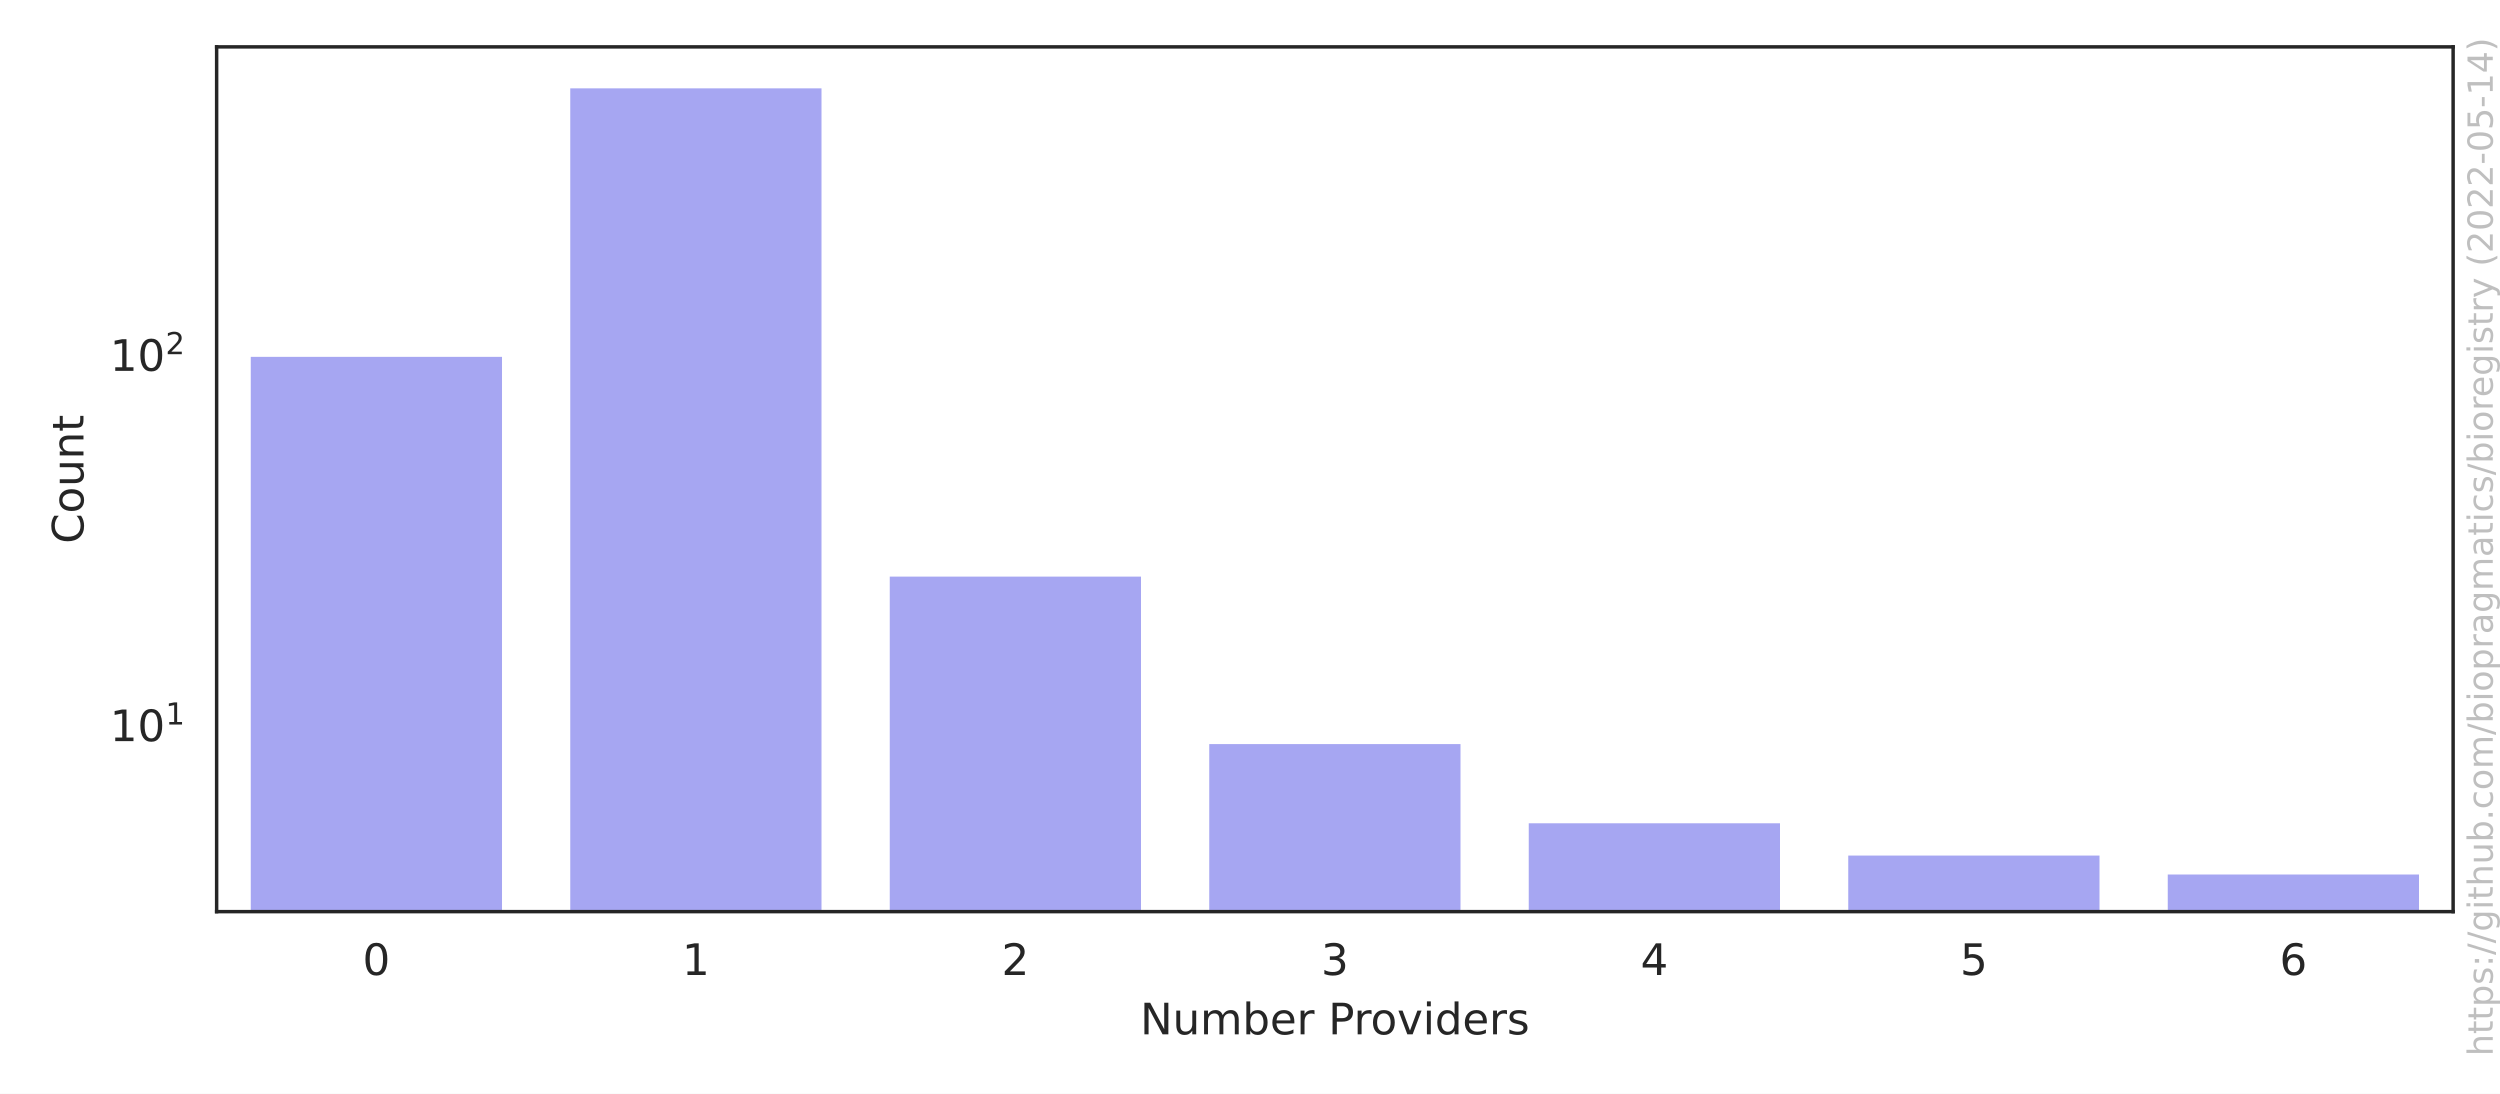
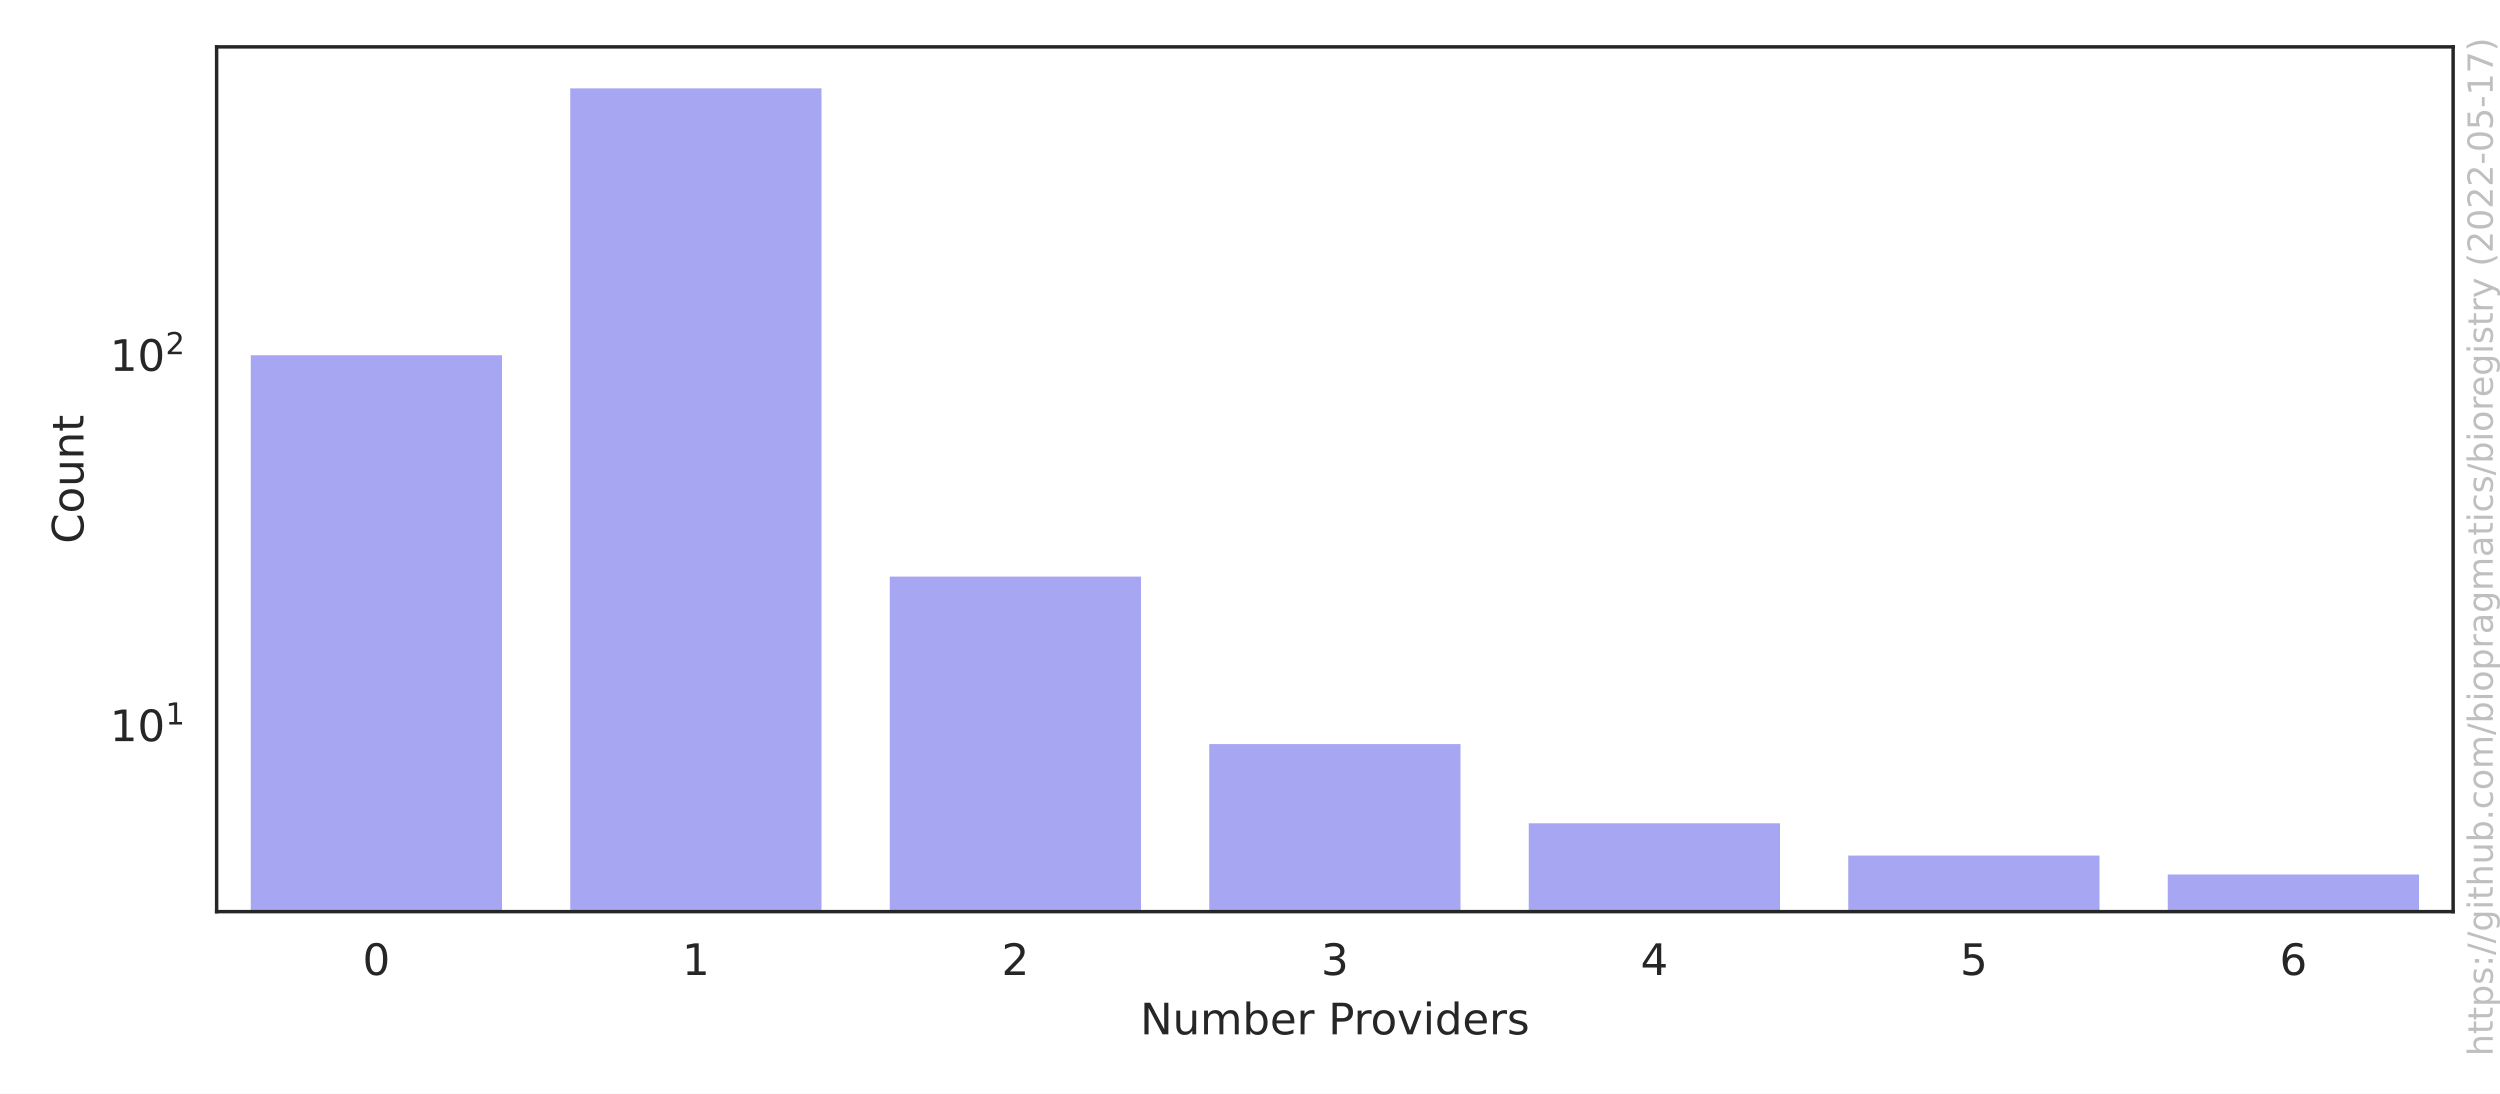
<svg xmlns="http://www.w3.org/2000/svg" xmlns:xlink="http://www.w3.org/1999/xlink" width="576pt" height="252pt" viewBox="0 0 576 252" version="1.1">
  <defs>
    <style type="text/css">*{stroke-linejoin: round; stroke-linecap: butt}</style>
  </defs>
  <g id="figure_1">
    <g id="patch_1">
      <path d="M 0 252  L 576 252  L 576 0  L 0 0  z " style="fill: #ffffff" />
    </g>
    <g id="axes_1">
      <g id="patch_2">
        <path d="M 49.913 210.04  L 565.2 210.04  L 565.2 10.8  L 49.913 10.8  z " style="fill: #ffffff" />
      </g>
      <g id="matplotlib.axis_1">
        <g id="xtick_1">
          <g id="text_1">
            <g style="fill: #262626" transform="translate(83.53767 224.6384)scale(0.1 -0.1)">
              <defs>
                <path id="DejaVuSans-30" d="M 2034 4250  Q 1547 4250 1301 3770  Q 1056 3291 1056 2328  Q 1056 1369 1301 889  Q 1547 409 2034 409  Q 2525 409 2770 889  Q 3016 1369 3016 2328  Q 3016 3291 2770 3770  Q 2525 4250 2034 4250  z M 2034 4750  Q 2819 4750 3233 4129  Q 3647 3509 3647 2328  Q 3647 1150 3233 529  Q 2819 -91 2034 -91  Q 1250 -91 836 529  Q 422 1150 422 2328  Q 422 3509 836 4129  Q 1250 4750 2034 4750  z " transform="scale(0.015625)" />
              </defs>
              <use xlink:href="#DejaVuSans-30" />
            </g>
          </g>
        </g>
        <g id="xtick_2">
          <g id="text_2">
            <g style="fill: #262626" transform="translate(157.1501 224.6384)scale(0.1 -0.1)">
              <defs>
                <path id="DejaVuSans-31" d="M 794 531  L 1825 531  L 1825 4091  L 703 3866  L 703 4441  L 1819 4666  L 2450 4666  L 2450 531  L 3481 531  L 3481 0  L 794 0  L 794 531  z " transform="scale(0.015625)" />
              </defs>
              <use xlink:href="#DejaVuSans-31" />
            </g>
          </g>
        </g>
        <g id="xtick_3">
          <g id="text_3">
            <g style="fill: #262626" transform="translate(230.7626 224.6384)scale(0.1 -0.1)">
              <defs>
                <path id="DejaVuSans-32" d="M 1228 531  L 3431 531  L 3431 0  L 469 0  L 469 531  Q 828 903 1448 1529  Q 2069 2156 2228 2338  Q 2531 2678 2651 2914  Q 2772 3150 2772 3378  Q 2772 3750 2511 3984  Q 2250 4219 1831 4219  Q 1534 4219 1204 4116  Q 875 4013 500 3803  L 500 4441  Q 881 4594 1212 4672  Q 1544 4750 1819 4750  Q 2544 4750 2975 4387  Q 3406 4025 3406 3419  Q 3406 3131 3298 2873  Q 3191 2616 2906 2266  Q 2828 2175 2409 1742  Q 1991 1309 1228 531  z " transform="scale(0.015625)" />
              </defs>
              <use xlink:href="#DejaVuSans-32" />
            </g>
          </g>
        </g>
        <g id="xtick_4">
          <g id="text_4">
            <g style="fill: #262626" transform="translate(304.3751 224.6384)scale(0.1 -0.1)">
              <defs>
                <path id="DejaVuSans-33" d="M 2597 2516  Q 3050 2419 3304 2112  Q 3559 1806 3559 1356  Q 3559 666 3084 287  Q 2609 -91 1734 -91  Q 1441 -91 1130 -33  Q 819 25 488 141  L 488 750  Q 750 597 1062 519  Q 1375 441 1716 441  Q 2309 441 2620 675  Q 2931 909 2931 1356  Q 2931 1769 2642 2001  Q 2353 2234 1838 2234  L 1294 2234  L 1294 2753  L 1863 2753  Q 2328 2753 2575 2939  Q 2822 3125 2822 3475  Q 2822 3834 2567 4026  Q 2313 4219 1838 4219  Q 1578 4219 1281 4162  Q 984 4106 628 3988  L 628 4550  Q 988 4650 1302 4700  Q 1616 4750 1894 4750  Q 2613 4750 3031 4423  Q 3450 4097 3450 3541  Q 3450 3153 3228 2886  Q 3006 2619 2597 2516  z " transform="scale(0.015625)" />
              </defs>
              <use xlink:href="#DejaVuSans-33" />
            </g>
          </g>
        </g>
        <g id="xtick_5">
          <g id="text_5">
            <g style="fill: #262626" transform="translate(377.9876 224.6384)scale(0.1 -0.1)">
              <defs>
                <path id="DejaVuSans-34" d="M 2419 4116  L 825 1625  L 2419 1625  L 2419 4116  z M 2253 4666  L 3047 4666  L 3047 1625  L 3713 1625  L 3713 1100  L 3047 1100  L 3047 0  L 2419 0  L 2419 1100  L 313 1100  L 313 1709  L 2253 4666  z " transform="scale(0.015625)" />
              </defs>
              <use xlink:href="#DejaVuSans-34" />
            </g>
          </g>
        </g>
        <g id="xtick_6">
          <g id="text_6">
            <g style="fill: #262626" transform="translate(451.6 224.6384)scale(0.1 -0.1)">
              <defs>
                <path id="DejaVuSans-35" d="M 691 4666  L 3169 4666  L 3169 4134  L 1269 4134  L 1269 2991  Q 1406 3038 1543 3061  Q 1681 3084 1819 3084  Q 2600 3084 3056 2656  Q 3513 2228 3513 1497  Q 3513 744 3044 326  Q 2575 -91 1722 -91  Q 1428 -91 1123 -41  Q 819 9 494 109  L 494 744  Q 775 591 1075 516  Q 1375 441 1709 441  Q 2250 441 2565 725  Q 2881 1009 2881 1497  Q 2881 1984 2565 2268  Q 2250 2553 1709 2553  Q 1456 2553 1204 2497  Q 953 2441 691 2322  L 691 4666  z " transform="scale(0.015625)" />
              </defs>
              <use xlink:href="#DejaVuSans-35" />
            </g>
          </g>
        </g>
        <g id="xtick_7">
          <g id="text_7">
            <g style="fill: #262626" transform="translate(525.2125 224.6384)scale(0.1 -0.1)">
              <defs>
                <path id="DejaVuSans-36" d="M 2113 2584  Q 1688 2584 1439 2293  Q 1191 2003 1191 1497  Q 1191 994 1439 701  Q 1688 409 2113 409  Q 2538 409 2786 701  Q 3034 994 3034 1497  Q 3034 2003 2786 2293  Q 2538 2584 2113 2584  z M 3366 4563  L 3366 3988  Q 3128 4100 2886 4159  Q 2644 4219 2406 4219  Q 1781 4219 1451 3797  Q 1122 3375 1075 2522  Q 1259 2794 1537 2939  Q 1816 3084 2150 3084  Q 2853 3084 3261 2657  Q 3669 2231 3669 1497  Q 3669 778 3244 343  Q 2819 -91 2113 -91  Q 1303 -91 875 529  Q 447 1150 447 2328  Q 447 3434 972 4092  Q 1497 4750 2381 4750  Q 2619 4750 2861 4703  Q 3103 4656 3366 4563  z " transform="scale(0.015625)" />
              </defs>
              <use xlink:href="#DejaVuSans-36" />
            </g>
          </g>
        </g>
        <g id="text_8">
          <g style="fill: #262626" transform="translate(262.6923 238.3166)scale(0.1 -0.1)">
            <defs>
              <path id="DejaVuSans-4e" d="M 628 4666  L 1478 4666  L 3547 763  L 3547 4666  L 4159 4666  L 4159 0  L 3309 0  L 1241 3903  L 1241 0  L 628 0  L 628 4666  z " transform="scale(0.015625)" />
              <path id="DejaVuSans-75" d="M 544 1381  L 544 3500  L 1119 3500  L 1119 1403  Q 1119 906 1312 657  Q 1506 409 1894 409  Q 2359 409 2629 706  Q 2900 1003 2900 1516  L 2900 3500  L 3475 3500  L 3475 0  L 2900 0  L 2900 538  Q 2691 219 2414 64  Q 2138 -91 1772 -91  Q 1169 -91 856 284  Q 544 659 544 1381  z M 1991 3584  L 1991 3584  z " transform="scale(0.015625)" />
              <path id="DejaVuSans-6d" d="M 3328 2828  Q 3544 3216 3844 3400  Q 4144 3584 4550 3584  Q 5097 3584 5394 3201  Q 5691 2819 5691 2113  L 5691 0  L 5113 0  L 5113 2094  Q 5113 2597 4934 2840  Q 4756 3084 4391 3084  Q 3944 3084 3684 2787  Q 3425 2491 3425 1978  L 3425 0  L 2847 0  L 2847 2094  Q 2847 2600 2669 2842  Q 2491 3084 2119 3084  Q 1678 3084 1418 2786  Q 1159 2488 1159 1978  L 1159 0  L 581 0  L 581 3500  L 1159 3500  L 1159 2956  Q 1356 3278 1631 3431  Q 1906 3584 2284 3584  Q 2666 3584 2933 3390  Q 3200 3197 3328 2828  z " transform="scale(0.015625)" />
              <path id="DejaVuSans-62" d="M 3116 1747  Q 3116 2381 2855 2742  Q 2594 3103 2138 3103  Q 1681 3103 1420 2742  Q 1159 2381 1159 1747  Q 1159 1113 1420 752  Q 1681 391 2138 391  Q 2594 391 2855 752  Q 3116 1113 3116 1747  z M 1159 2969  Q 1341 3281 1617 3432  Q 1894 3584 2278 3584  Q 2916 3584 3314 3078  Q 3713 2572 3713 1747  Q 3713 922 3314 415  Q 2916 -91 2278 -91  Q 1894 -91 1617 61  Q 1341 213 1159 525  L 1159 0  L 581 0  L 581 4863  L 1159 4863  L 1159 2969  z " transform="scale(0.015625)" />
              <path id="DejaVuSans-65" d="M 3597 1894  L 3597 1613  L 953 1613  Q 991 1019 1311 708  Q 1631 397 2203 397  Q 2534 397 2845 478  Q 3156 559 3463 722  L 3463 178  Q 3153 47 2828 -22  Q 2503 -91 2169 -91  Q 1331 -91 842 396  Q 353 884 353 1716  Q 353 2575 817 3079  Q 1281 3584 2069 3584  Q 2775 3584 3186 3129  Q 3597 2675 3597 1894  z M 3022 2063  Q 3016 2534 2758 2815  Q 2500 3097 2075 3097  Q 1594 3097 1305 2825  Q 1016 2553 972 2059  L 3022 2063  z " transform="scale(0.015625)" />
              <path id="DejaVuSans-72" d="M 2631 2963  Q 2534 3019 2420 3045  Q 2306 3072 2169 3072  Q 1681 3072 1420 2755  Q 1159 2438 1159 1844  L 1159 0  L 581 0  L 581 3500  L 1159 3500  L 1159 2956  Q 1341 3275 1631 3429  Q 1922 3584 2338 3584  Q 2397 3584 2469 3576  Q 2541 3569 2628 3553  L 2631 2963  z " transform="scale(0.015625)" />
              <path id="DejaVuSans-20" transform="scale(0.015625)" />
              <path id="DejaVuSans-50" d="M 1259 4147  L 1259 2394  L 2053 2394  Q 2494 2394 2734 2622  Q 2975 2850 2975 3272  Q 2975 3691 2734 3919  Q 2494 4147 2053 4147  L 1259 4147  z M 628 4666  L 2053 4666  Q 2838 4666 3239 4311  Q 3641 3956 3641 3272  Q 3641 2581 3239 2228  Q 2838 1875 2053 1875  L 1259 1875  L 1259 0  L 628 0  L 628 4666  z " transform="scale(0.015625)" />
              <path id="DejaVuSans-6f" d="M 1959 3097  Q 1497 3097 1228 2736  Q 959 2375 959 1747  Q 959 1119 1226 758  Q 1494 397 1959 397  Q 2419 397 2687 759  Q 2956 1122 2956 1747  Q 2956 2369 2687 2733  Q 2419 3097 1959 3097  z M 1959 3584  Q 2709 3584 3137 3096  Q 3566 2609 3566 1747  Q 3566 888 3137 398  Q 2709 -91 1959 -91  Q 1206 -91 779 398  Q 353 888 353 1747  Q 353 2609 779 3096  Q 1206 3584 1959 3584  z " transform="scale(0.015625)" />
              <path id="DejaVuSans-76" d="M 191 3500  L 800 3500  L 1894 563  L 2988 3500  L 3597 3500  L 2284 0  L 1503 0  L 191 3500  z " transform="scale(0.015625)" />
              <path id="DejaVuSans-69" d="M 603 3500  L 1178 3500  L 1178 0  L 603 0  L 603 3500  z M 603 4863  L 1178 4863  L 1178 4134  L 603 4134  L 603 4863  z " transform="scale(0.015625)" />
              <path id="DejaVuSans-64" d="M 2906 2969  L 2906 4863  L 3481 4863  L 3481 0  L 2906 0  L 2906 525  Q 2725 213 2448 61  Q 2172 -91 1784 -91  Q 1150 -91 751 415  Q 353 922 353 1747  Q 353 2572 751 3078  Q 1150 3584 1784 3584  Q 2172 3584 2448 3432  Q 2725 3281 2906 2969  z M 947 1747  Q 947 1113 1208 752  Q 1469 391 1925 391  Q 2381 391 2643 752  Q 2906 1113 2906 1747  Q 2906 2381 2643 2742  Q 2381 3103 1925 3103  Q 1469 3103 1208 2742  Q 947 2381 947 1747  z " transform="scale(0.015625)" />
              <path id="DejaVuSans-73" d="M 2834 3397  L 2834 2853  Q 2591 2978 2328 3040  Q 2066 3103 1784 3103  Q 1356 3103 1142 2972  Q 928 2841 928 2578  Q 928 2378 1081 2264  Q 1234 2150 1697 2047  L 1894 2003  Q 2506 1872 2764 1633  Q 3022 1394 3022 966  Q 3022 478 2636 193  Q 2250 -91 1575 -91  Q 1294 -91 989 -36  Q 684 19 347 128  L 347 722  Q 666 556 975 473  Q 1284 391 1588 391  Q 1994 391 2212 530  Q 2431 669 2431 922  Q 2431 1156 2273 1281  Q 2116 1406 1581 1522  L 1381 1569  Q 847 1681 609 1914  Q 372 2147 372 2553  Q 372 3047 722 3315  Q 1072 3584 1716 3584  Q 2034 3584 2315 3537  Q 2597 3491 2834 3397  z " transform="scale(0.015625)" />
            </defs>
            <use xlink:href="#DejaVuSans-4e" />
            <use xlink:href="#DejaVuSans-75" x="74.805" />
            <use xlink:href="#DejaVuSans-6d" x="138.184" />
            <use xlink:href="#DejaVuSans-62" x="235.596" />
            <use xlink:href="#DejaVuSans-65" x="299.072" />
            <use xlink:href="#DejaVuSans-72" x="360.596" />
            <use xlink:href="#DejaVuSans-20" x="401.709" />
            <use xlink:href="#DejaVuSans-50" x="433.496" />
            <use xlink:href="#DejaVuSans-72" x="492.049" />
            <use xlink:href="#DejaVuSans-6f" x="530.912" />
            <use xlink:href="#DejaVuSans-76" x="592.094" />
            <use xlink:href="#DejaVuSans-69" x="651.273" />
            <use xlink:href="#DejaVuSans-64" x="679.057" />
            <use xlink:href="#DejaVuSans-65" x="742.533" />
            <use xlink:href="#DejaVuSans-72" x="804.057" />
            <use xlink:href="#DejaVuSans-73" x="845.17" />
          </g>
        </g>
      </g>
      <g id="matplotlib.axis_2">
        <g id="ytick_1">
          <g id="text_9">
            <g style="fill: #262626" transform="translate(25.31268 170.8325)scale(0.1 -0.1)">
              <use xlink:href="#DejaVuSans-31" transform="translate(0 0.684375)" />
              <use xlink:href="#DejaVuSans-30" transform="translate(63.62305 0.684375)" />
              <use xlink:href="#DejaVuSans-31" transform="translate(128.2031 38.96563)scale(0.7)" />
            </g>
          </g>
        </g>
        <g id="ytick_2">
          <g id="text_10">
            <g style="fill: #262626" transform="translate(25.31268 85.51722)scale(0.1 -0.1)">
              <use xlink:href="#DejaVuSans-31" transform="translate(0 0.765625)" />
              <use xlink:href="#DejaVuSans-30" transform="translate(63.62305 0.765625)" />
              <use xlink:href="#DejaVuSans-32" transform="translate(128.2031 39.04688)scale(0.7)" />
            </g>
          </g>
        </g>
        <g id="ytick_3" />
        <g id="ytick_4" />
        <g id="ytick_5" />
        <g id="ytick_6" />
        <g id="ytick_7" />
        <g id="ytick_8" />
        <g id="ytick_9" />
        <g id="ytick_10" />
        <g id="ytick_11" />
        <g id="ytick_12" />
        <g id="ytick_13" />
        <g id="ytick_14" />
        <g id="ytick_15" />
        <g id="ytick_16" />
        <g id="ytick_17" />
        <g id="ytick_18" />
        <g id="ytick_19" />
        <g id="ytick_20" />
        <g id="ytick_21" />
        <g id="text_11">
          <g style="fill: #262626" transform="translate(19.233 125.2684)rotate(-90)scale(0.1 -0.1)">
            <defs>
              <path id="DejaVuSans-43" d="M 4122 4306  L 4122 3641  Q 3803 3938 3442 4084  Q 3081 4231 2675 4231  Q 1875 4231 1450 3742  Q 1025 3253 1025 2328  Q 1025 1406 1450 917  Q 1875 428 2675 428  Q 3081 428 3442 575  Q 3803 722 4122 1019  L 4122 359  Q 3791 134 3420 21  Q 3050 -91 2638 -91  Q 1578 -91 968 557  Q 359 1206 359 2328  Q 359 3453 968 4101  Q 1578 4750 2638 4750  Q 3056 4750 3426 4639  Q 3797 4528 4122 4306  z " transform="scale(0.015625)" />
              <path id="DejaVuSans-6e" d="M 3513 2113  L 3513 0  L 2938 0  L 2938 2094  Q 2938 2591 2744 2837  Q 2550 3084 2163 3084  Q 1697 3084 1428 2787  Q 1159 2491 1159 1978  L 1159 0  L 581 0  L 581 3500  L 1159 3500  L 1159 2956  Q 1366 3272 1645 3428  Q 1925 3584 2291 3584  Q 2894 3584 3203 3211  Q 3513 2838 3513 2113  z " transform="scale(0.015625)" />
              <path id="DejaVuSans-74" d="M 1172 4494  L 1172 3500  L 2356 3500  L 2356 3053  L 1172 3053  L 1172 1153  Q 1172 725 1289 603  Q 1406 481 1766 481  L 2356 481  L 2356 0  L 1766 0  Q 1100 0 847 248  Q 594 497 594 1153  L 594 3053  L 172 3053  L 172 3500  L 594 3500  L 594 4494  L 1172 4494  z " transform="scale(0.015625)" />
            </defs>
            <use xlink:href="#DejaVuSans-43" />
            <use xlink:href="#DejaVuSans-6f" x="69.824" />
            <use xlink:href="#DejaVuSans-75" x="131.006" />
            <use xlink:href="#DejaVuSans-6e" x="194.385" />
            <use xlink:href="#DejaVuSans-74" x="257.764" />
          </g>
        </g>
      </g>
      <g id="patch_3">
-         <path d="M 57.274 85567.623  L 116.164 85567.623  L 116.164 81.718  L 57.274 81.718  z " clip-path="url(#p1737fb0132)" style="fill: #2020df; opacity: 0.4; stroke: #ffffff; stroke-linejoin: miter" />
+         <path d="M 57.274 85567.623  L 116.164 85567.623  L 116.164 81.349  L 57.274 81.349  z " clip-path="url(#p1737fb0132)" style="fill: #2020df; opacity: 0.4; stroke: #ffffff; stroke-linejoin: miter" />
      </g>
      <g id="patch_4">
        <path d="M 130.886 85567.623  L 189.776 85567.623  L 189.776 19.856  L 130.886 19.856  z " clip-path="url(#p1737fb0132)" style="fill: #2020df; opacity: 0.4; stroke: #ffffff; stroke-linejoin: miter" />
      </g>
      <g id="patch_5">
        <path d="M 204.499 85567.623  L 263.389 85567.623  L 263.389 132.349  L 204.499 132.349  z " clip-path="url(#p1737fb0132)" style="fill: #2020df; opacity: 0.4; stroke: #ffffff; stroke-linejoin: miter" />
      </g>
      <g id="patch_6">
        <path d="M 278.111 85567.623  L 337.001 85567.623  L 337.001 170.937  L 278.111 170.937  z " clip-path="url(#p1737fb0132)" style="fill: #2020df; opacity: 0.4; stroke: #ffffff; stroke-linejoin: miter" />
      </g>
      <g id="patch_7">
        <path d="M 351.724 85567.623  L 410.614 85567.623  L 410.614 189.184  L 351.724 189.184  z " clip-path="url(#p1737fb0132)" style="fill: #2020df; opacity: 0.4; stroke: #ffffff; stroke-linejoin: miter" />
      </g>
      <g id="patch_8">
        <path d="M 425.336 85567.623  L 484.226 85567.623  L 484.226 196.62  L 425.336 196.62  z " clip-path="url(#p1737fb0132)" style="fill: #2020df; opacity: 0.4; stroke: #ffffff; stroke-linejoin: miter" />
      </g>
      <g id="patch_9">
        <path d="M 498.949 85567.623  L 557.839 85567.623  L 557.839 200.984  L 498.949 200.984  z " clip-path="url(#p1737fb0132)" style="fill: #2020df; opacity: 0.4; stroke: #ffffff; stroke-linejoin: miter" />
      </g>
      <g id="patch_10">
        <path d="M 49.913 210.04  L 49.913 10.8  " style="fill: none; stroke: #262626; stroke-width: 0.8; stroke-linejoin: miter; stroke-linecap: square" />
      </g>
      <g id="patch_11">
        <path d="M 565.2 210.04  L 565.2 10.8  " style="fill: none; stroke: #262626; stroke-width: 0.8; stroke-linejoin: miter; stroke-linecap: square" />
      </g>
      <g id="patch_12">
        <path d="M 49.913 210.04  L 565.2 210.04  " style="fill: none; stroke: #262626; stroke-width: 0.8; stroke-linejoin: miter; stroke-linecap: square" />
      </g>
      <g id="patch_13">
        <path d="M 49.913 10.8  L 565.2 10.8  " style="fill: none; stroke: #262626; stroke-width: 0.8; stroke-linejoin: miter; stroke-linecap: square" />
      </g>
    </g>
    <g id="text_12">
      <g style="fill: #808080; opacity: 0.5" transform="translate(574.3362 243.3237)rotate(-90)scale(0.08 -0.08)">
        <defs>
          <path id="DejaVuSans-68" d="M 3513 2113  L 3513 0  L 2938 0  L 2938 2094  Q 2938 2591 2744 2837  Q 2550 3084 2163 3084  Q 1697 3084 1428 2787  Q 1159 2491 1159 1978  L 1159 0  L 581 0  L 581 4863  L 1159 4863  L 1159 2956  Q 1366 3272 1645 3428  Q 1925 3584 2291 3584  Q 2894 3584 3203 3211  Q 3513 2838 3513 2113  z " transform="scale(0.015625)" />
          <path id="DejaVuSans-70" d="M 1159 525  L 1159 -1331  L 581 -1331  L 581 3500  L 1159 3500  L 1159 2969  Q 1341 3281 1617 3432  Q 1894 3584 2278 3584  Q 2916 3584 3314 3078  Q 3713 2572 3713 1747  Q 3713 922 3314 415  Q 2916 -91 2278 -91  Q 1894 -91 1617 61  Q 1341 213 1159 525  z M 3116 1747  Q 3116 2381 2855 2742  Q 2594 3103 2138 3103  Q 1681 3103 1420 2742  Q 1159 2381 1159 1747  Q 1159 1113 1420 752  Q 1681 391 2138 391  Q 2594 391 2855 752  Q 3116 1113 3116 1747  z " transform="scale(0.015625)" />
          <path id="DejaVuSans-3a" d="M 750 794  L 1409 794  L 1409 0  L 750 0  L 750 794  z M 750 3309  L 1409 3309  L 1409 2516  L 750 2516  L 750 3309  z " transform="scale(0.015625)" />
          <path id="DejaVuSans-2f" d="M 1625 4666  L 2156 4666  L 531 -594  L 0 -594  L 1625 4666  z " transform="scale(0.015625)" />
          <path id="DejaVuSans-67" d="M 2906 1791  Q 2906 2416 2648 2759  Q 2391 3103 1925 3103  Q 1463 3103 1205 2759  Q 947 2416 947 1791  Q 947 1169 1205 825  Q 1463 481 1925 481  Q 2391 481 2648 825  Q 2906 1169 2906 1791  z M 3481 434  Q 3481 -459 3084 -895  Q 2688 -1331 1869 -1331  Q 1566 -1331 1297 -1286  Q 1028 -1241 775 -1147  L 775 -588  Q 1028 -725 1275 -790  Q 1522 -856 1778 -856  Q 2344 -856 2625 -561  Q 2906 -266 2906 331  L 2906 616  Q 2728 306 2450 153  Q 2172 0 1784 0  Q 1141 0 747 490  Q 353 981 353 1791  Q 353 2603 747 3093  Q 1141 3584 1784 3584  Q 2172 3584 2450 3431  Q 2728 3278 2906 2969  L 2906 3500  L 3481 3500  L 3481 434  z " transform="scale(0.015625)" />
          <path id="DejaVuSans-2e" d="M 684 794  L 1344 794  L 1344 0  L 684 0  L 684 794  z " transform="scale(0.015625)" />
          <path id="DejaVuSans-63" d="M 3122 3366  L 3122 2828  Q 2878 2963 2633 3030  Q 2388 3097 2138 3097  Q 1578 3097 1268 2742  Q 959 2388 959 1747  Q 959 1106 1268 751  Q 1578 397 2138 397  Q 2388 397 2633 464  Q 2878 531 3122 666  L 3122 134  Q 2881 22 2623 -34  Q 2366 -91 2075 -91  Q 1284 -91 818 406  Q 353 903 353 1747  Q 353 2603 823 3093  Q 1294 3584 2113 3584  Q 2378 3584 2631 3529  Q 2884 3475 3122 3366  z " transform="scale(0.015625)" />
          <path id="DejaVuSans-61" d="M 2194 1759  Q 1497 1759 1228 1600  Q 959 1441 959 1056  Q 959 750 1161 570  Q 1363 391 1709 391  Q 2188 391 2477 730  Q 2766 1069 2766 1631  L 2766 1759  L 2194 1759  z M 3341 1997  L 3341 0  L 2766 0  L 2766 531  Q 2569 213 2275 61  Q 1981 -91 1556 -91  Q 1019 -91 701 211  Q 384 513 384 1019  Q 384 1609 779 1909  Q 1175 2209 1959 2209  L 2766 2209  L 2766 2266  Q 2766 2663 2505 2880  Q 2244 3097 1772 3097  Q 1472 3097 1187 3025  Q 903 2953 641 2809  L 641 3341  Q 956 3463 1253 3523  Q 1550 3584 1831 3584  Q 2591 3584 2966 3190  Q 3341 2797 3341 1997  z " transform="scale(0.015625)" />
          <path id="DejaVuSans-79" d="M 2059 -325  Q 1816 -950 1584 -1140  Q 1353 -1331 966 -1331  L 506 -1331  L 506 -850  L 844 -850  Q 1081 -850 1212 -737  Q 1344 -625 1503 -206  L 1606 56  L 191 3500  L 800 3500  L 1894 763  L 2988 3500  L 3597 3500  L 2059 -325  z " transform="scale(0.015625)" />
          <path id="DejaVuSans-28" d="M 1984 4856  Q 1566 4138 1362 3434  Q 1159 2731 1159 2009  Q 1159 1288 1364 580  Q 1569 -128 1984 -844  L 1484 -844  Q 1016 -109 783 600  Q 550 1309 550 2009  Q 550 2706 781 3412  Q 1013 4119 1484 4856  L 1984 4856  z " transform="scale(0.015625)" />
          <path id="DejaVuSans-2d" d="M 313 2009  L 1997 2009  L 1997 1497  L 313 1497  L 313 2009  z " transform="scale(0.015625)" />
+           <path id="DejaVuSans-37" d="M 525 4666  L 3525 4666  L 3525 4397  L 1831 0  L 1172 0  L 2766 4134  L 525 4134  L 525 4666  z " transform="scale(0.015625)" />
          <path id="DejaVuSans-29" d="M 513 4856  L 1013 4856  Q 1481 4119 1714 3412  Q 1947 2706 1947 2009  Q 1947 1309 1714 600  Q 1481 -109 1013 -844  L 513 -844  Q 928 -128 1133 580  Q 1338 1288 1338 2009  Q 1338 2731 1133 3434  Q 928 4138 513 4856  z " transform="scale(0.015625)" />
        </defs>
        <use xlink:href="#DejaVuSans-68" />
        <use xlink:href="#DejaVuSans-74" x="63.379" />
        <use xlink:href="#DejaVuSans-74" x="102.588" />
        <use xlink:href="#DejaVuSans-70" x="141.797" />
        <use xlink:href="#DejaVuSans-73" x="205.273" />
        <use xlink:href="#DejaVuSans-3a" x="257.373" />
        <use xlink:href="#DejaVuSans-2f" x="291.064" />
        <use xlink:href="#DejaVuSans-2f" x="324.756" />
        <use xlink:href="#DejaVuSans-67" x="358.447" />
        <use xlink:href="#DejaVuSans-69" x="421.924" />
        <use xlink:href="#DejaVuSans-74" x="449.707" />
        <use xlink:href="#DejaVuSans-68" x="488.916" />
        <use xlink:href="#DejaVuSans-75" x="552.295" />
        <use xlink:href="#DejaVuSans-62" x="615.674" />
        <use xlink:href="#DejaVuSans-2e" x="679.15" />
        <use xlink:href="#DejaVuSans-63" x="710.938" />
        <use xlink:href="#DejaVuSans-6f" x="765.918" />
        <use xlink:href="#DejaVuSans-6d" x="827.1" />
        <use xlink:href="#DejaVuSans-2f" x="924.512" />
        <use xlink:href="#DejaVuSans-62" x="958.203" />
        <use xlink:href="#DejaVuSans-69" x="1021.68" />
        <use xlink:href="#DejaVuSans-6f" x="1049.463" />
        <use xlink:href="#DejaVuSans-70" x="1110.645" />
        <use xlink:href="#DejaVuSans-72" x="1174.121" />
        <use xlink:href="#DejaVuSans-61" x="1215.234" />
        <use xlink:href="#DejaVuSans-67" x="1276.514" />
        <use xlink:href="#DejaVuSans-6d" x="1339.99" />
        <use xlink:href="#DejaVuSans-61" x="1437.402" />
        <use xlink:href="#DejaVuSans-74" x="1498.682" />
        <use xlink:href="#DejaVuSans-69" x="1537.891" />
        <use xlink:href="#DejaVuSans-63" x="1565.674" />
        <use xlink:href="#DejaVuSans-73" x="1620.654" />
        <use xlink:href="#DejaVuSans-2f" x="1672.754" />
        <use xlink:href="#DejaVuSans-62" x="1706.445" />
        <use xlink:href="#DejaVuSans-69" x="1769.922" />
        <use xlink:href="#DejaVuSans-6f" x="1797.705" />
        <use xlink:href="#DejaVuSans-72" x="1858.887" />
        <use xlink:href="#DejaVuSans-65" x="1897.75" />
        <use xlink:href="#DejaVuSans-67" x="1959.273" />
        <use xlink:href="#DejaVuSans-69" x="2022.75" />
        <use xlink:href="#DejaVuSans-73" x="2050.533" />
        <use xlink:href="#DejaVuSans-74" x="2102.633" />
        <use xlink:href="#DejaVuSans-72" x="2141.842" />
        <use xlink:href="#DejaVuSans-79" x="2182.955" />
        <use xlink:href="#DejaVuSans-20" x="2242.135" />
        <use xlink:href="#DejaVuSans-28" x="2273.922" />
        <use xlink:href="#DejaVuSans-32" x="2312.936" />
        <use xlink:href="#DejaVuSans-30" x="2376.559" />
        <use xlink:href="#DejaVuSans-32" x="2440.182" />
        <use xlink:href="#DejaVuSans-32" x="2503.805" />
        <use xlink:href="#DejaVuSans-2d" x="2567.428" />
        <use xlink:href="#DejaVuSans-30" x="2603.512" />
        <use xlink:href="#DejaVuSans-35" x="2667.135" />
        <use xlink:href="#DejaVuSans-2d" x="2730.758" />
        <use xlink:href="#DejaVuSans-31" x="2766.842" />
-         <use xlink:href="#DejaVuSans-34" x="2830.465" />
+         <use xlink:href="#DejaVuSans-37" x="2830.465" />
        <use xlink:href="#DejaVuSans-29" x="2894.088" />
      </g>
    </g>
  </g>
  <defs>
    <clipPath id="p1737fb0132">
      <rect x="49.913" y="10.8" width="515.287" height="199.24" />
    </clipPath>
  </defs>
</svg>
